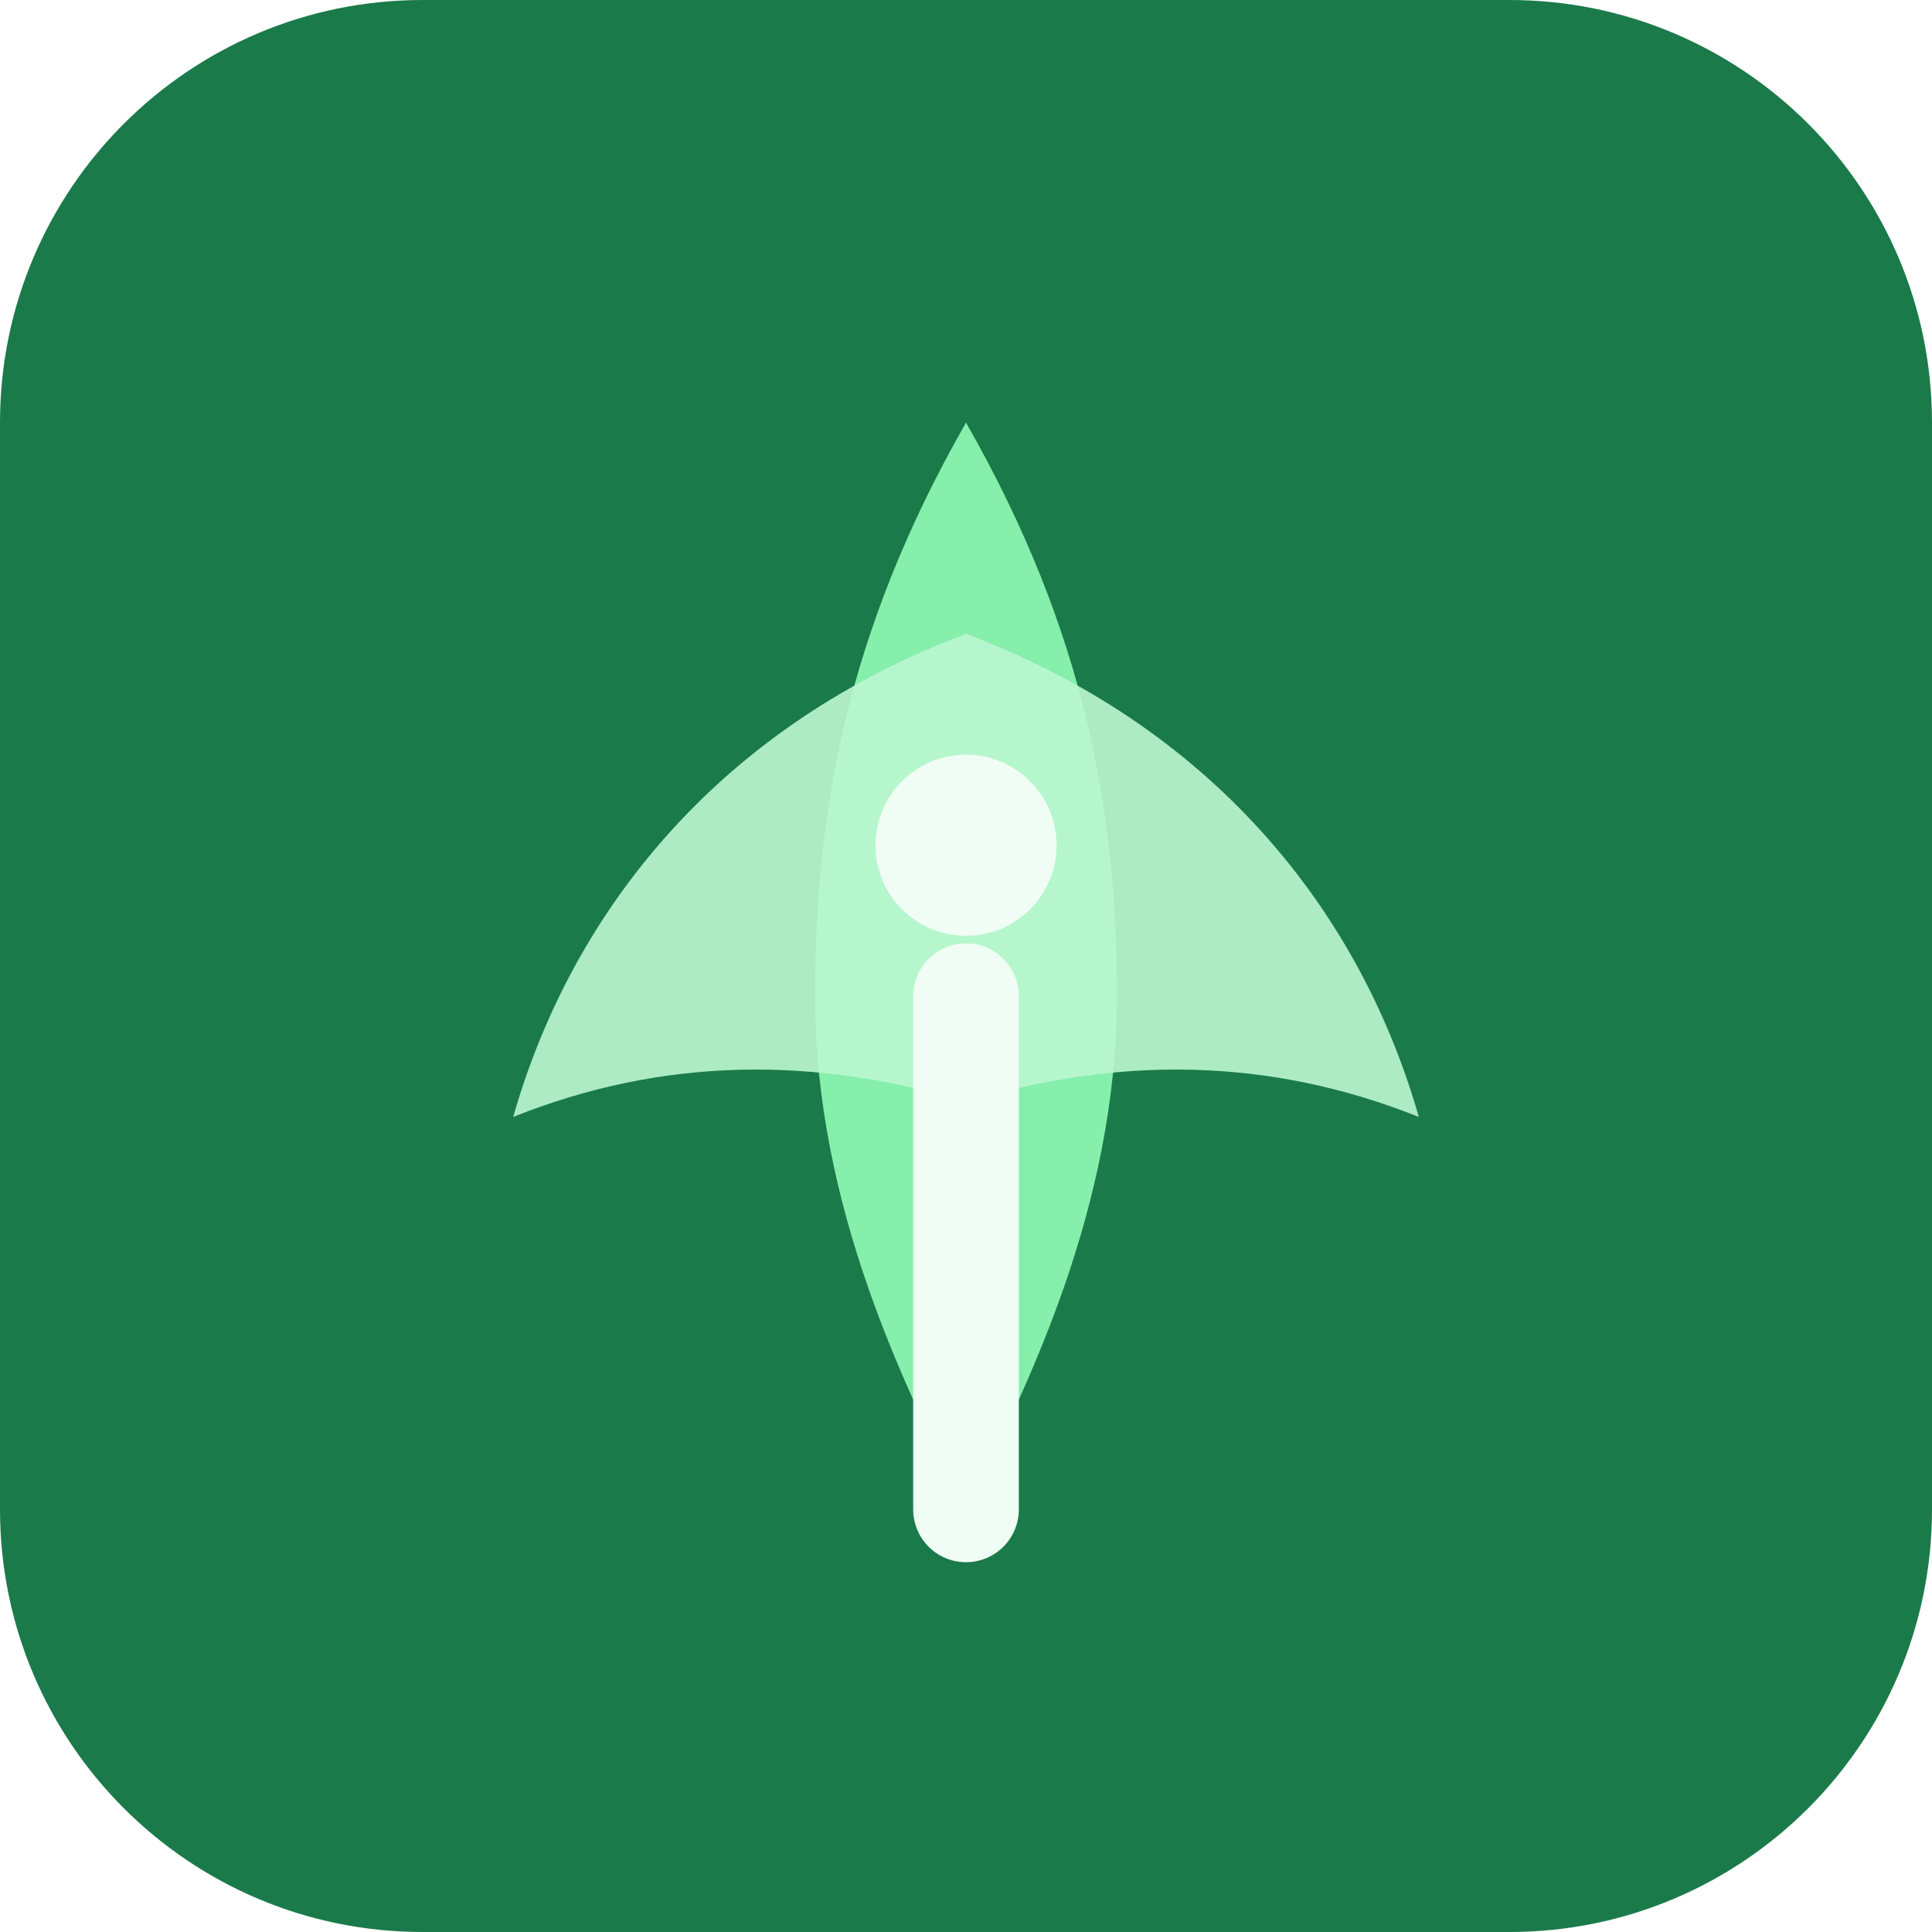
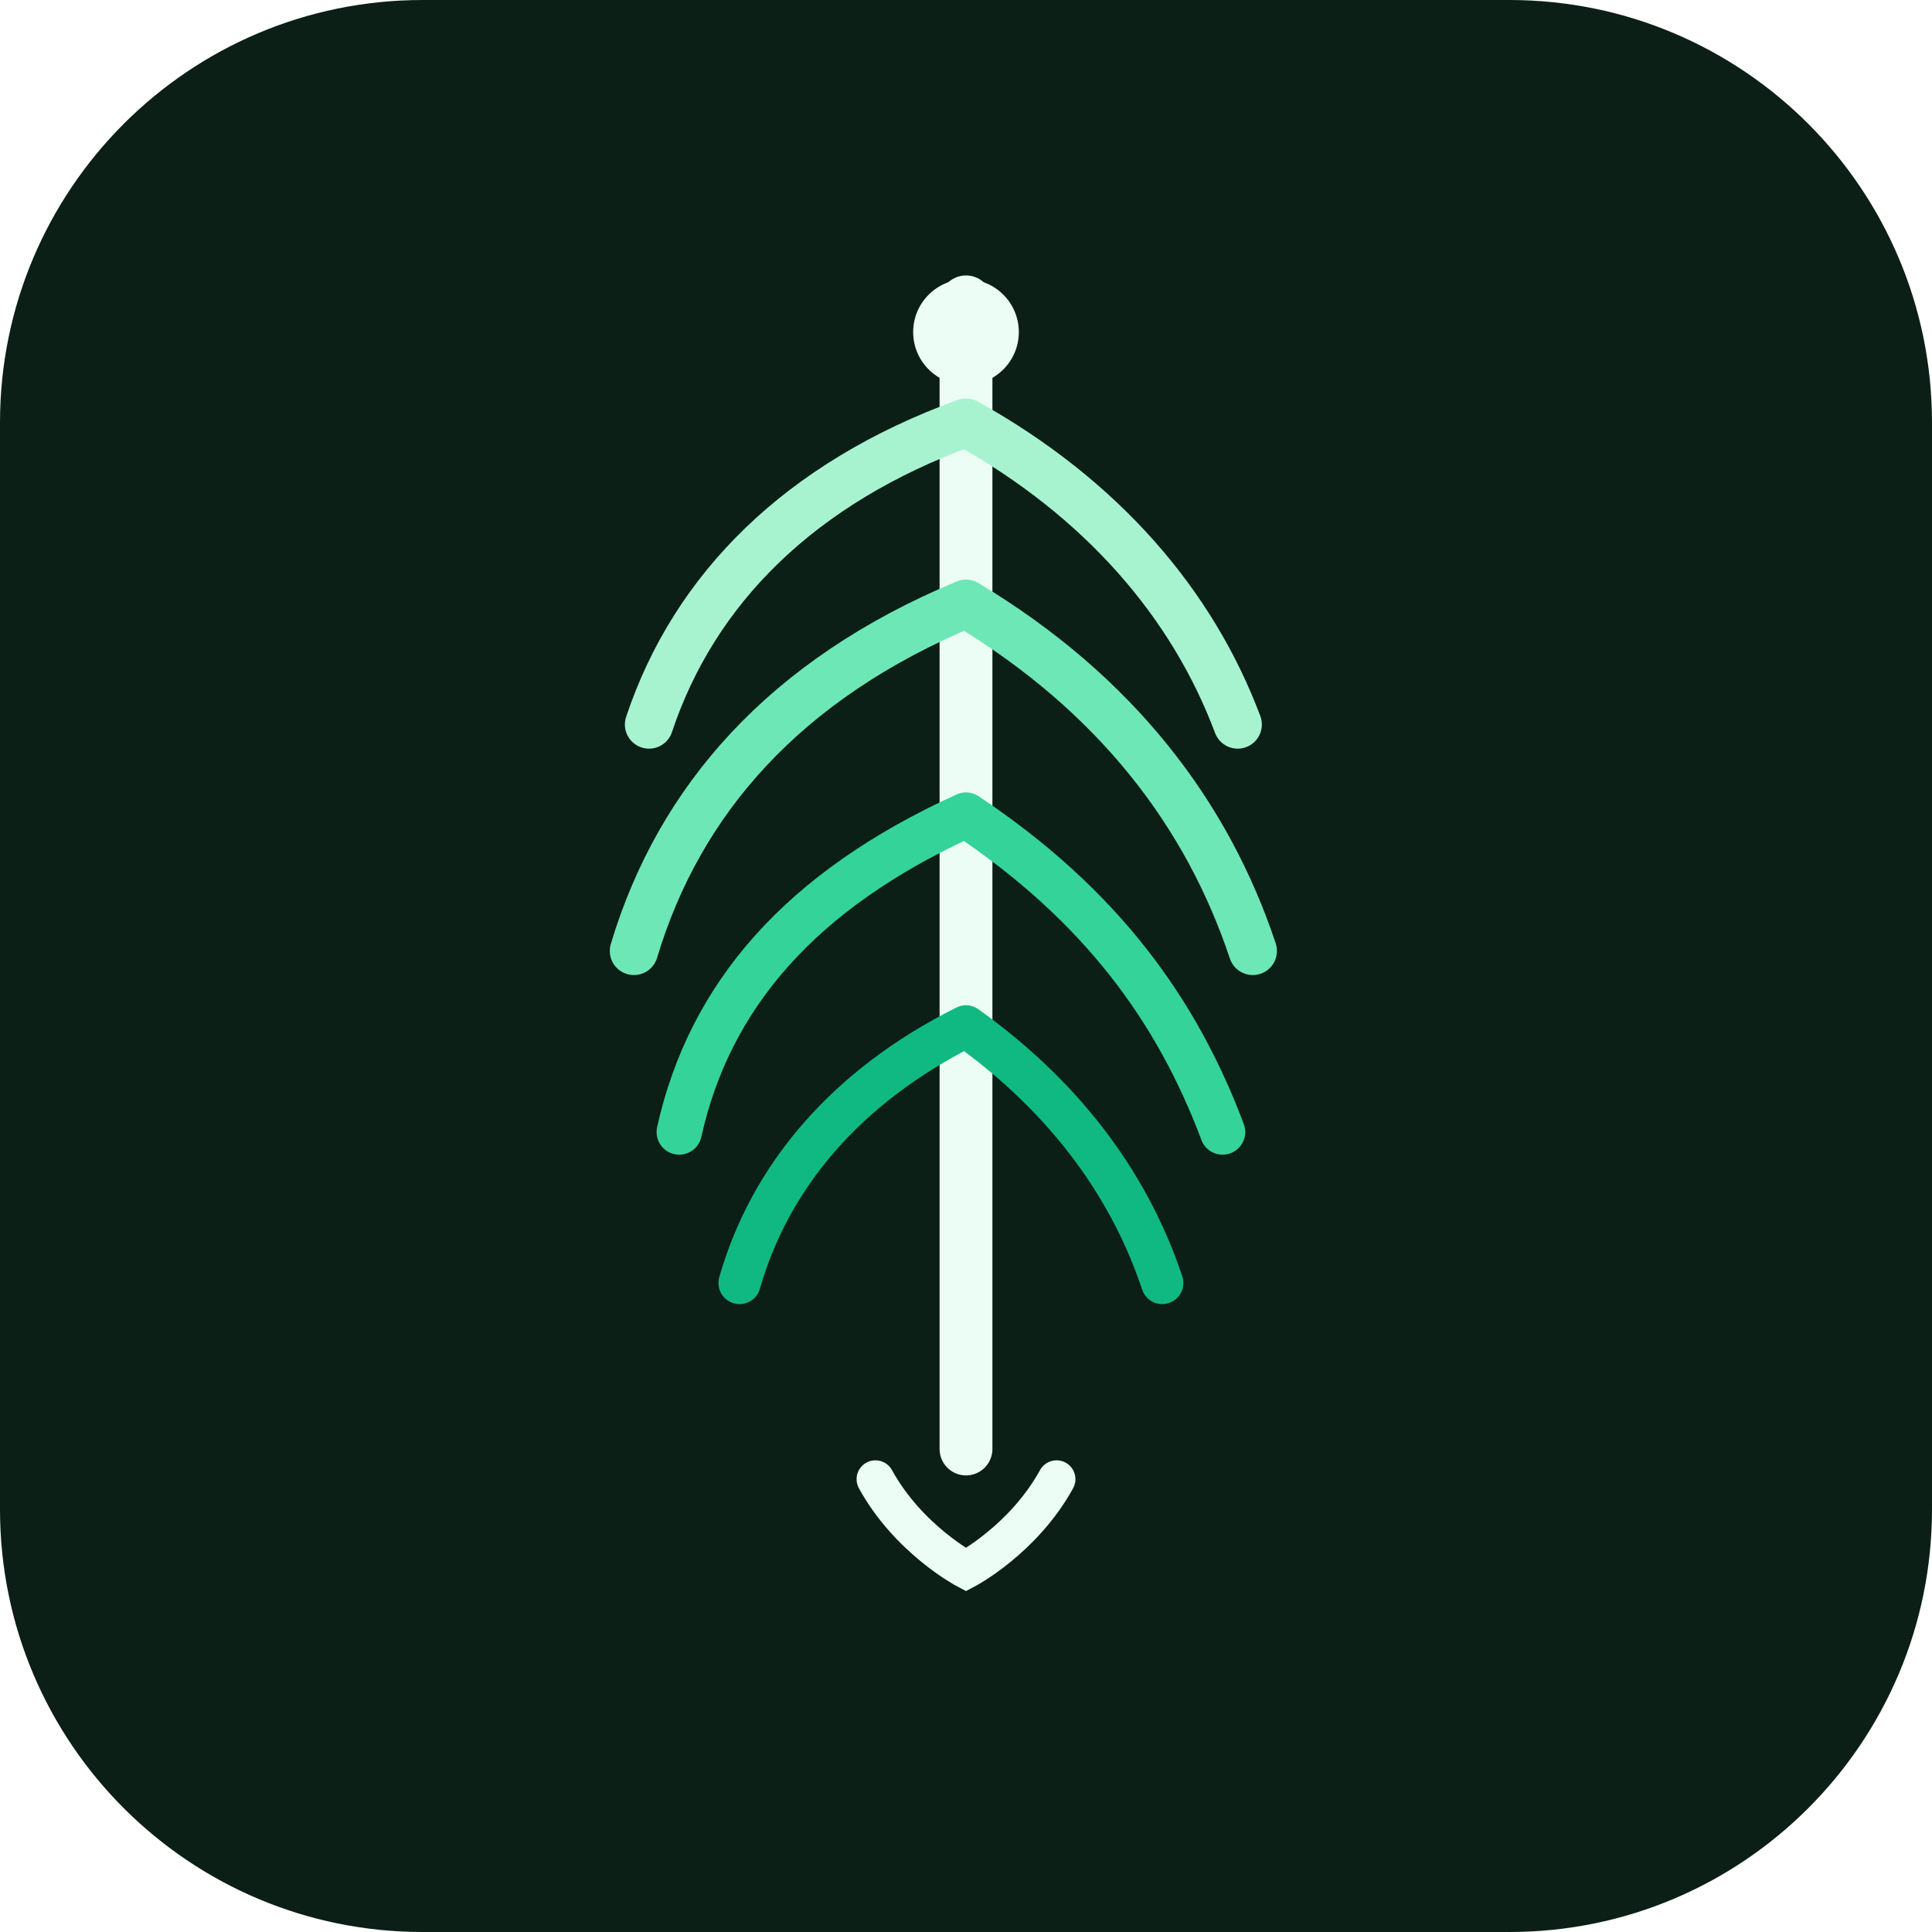
<svg xmlns="http://www.w3.org/2000/svg" viewBox="0 0 128 128" fill="none">
-   <rect width="128" height="128" rx="28" fill="#1B7A4A" />
-   <path d="M64 28c-8 14-10 26-10 38 0 14 6 26 10 34 4-8 10-20 10-34 0-12-2-24-10-38Z" fill="#86EFAC" />
-   <path d="M64 42c-16 6-26 18-30 32 10-4 20-4 30-1 10-3 20-3 30 1-4-14-14-26-30-32Z" fill="#BBF7D0" opacity="0.9" />
-   <path d="M64 66v34" stroke="#F0FDF4" stroke-width="7" stroke-linecap="round" />
-   <circle cx="64" cy="56" r="6" fill="#F0FDF4" />
+   <rect width="128" height="128" rx="28" fill="#0B1F16" />
+   <path d="M64 20v76" stroke="#ECFDF5" stroke-width="3.5" stroke-linecap="round" />
+   <path d="M64 28c-11 4-18 11-21 20M64 28c9 5 15 12 18 20" stroke="#A7F3D0" stroke-width="3.2" stroke-linecap="round" />
+   <path d="M64 40c-12 5-19 13-22 23M64 40c10 6 16 14 19 23" stroke="#6EE7B7" stroke-width="3.2" stroke-linecap="round" />
+   <path d="M64 54c-11 5-17 12-19 21M64 54c9 6 14 13 17 21" stroke="#34D399" stroke-width="3" stroke-linecap="round" />
+   <path d="M64 68c-8 4-13 10-15 17M64 68c7 5 11 11 13 17" stroke="#10B981" stroke-width="2.8" stroke-linecap="round" />
+   <circle cx="64" cy="22" r="3.5" fill="#ECFDF5" />
+   <path d="M58 98c2.2 4 6 6 6 6s3.8-2 6-6" stroke="#ECFDF5" stroke-width="2.5" stroke-linecap="round" />
</svg>
